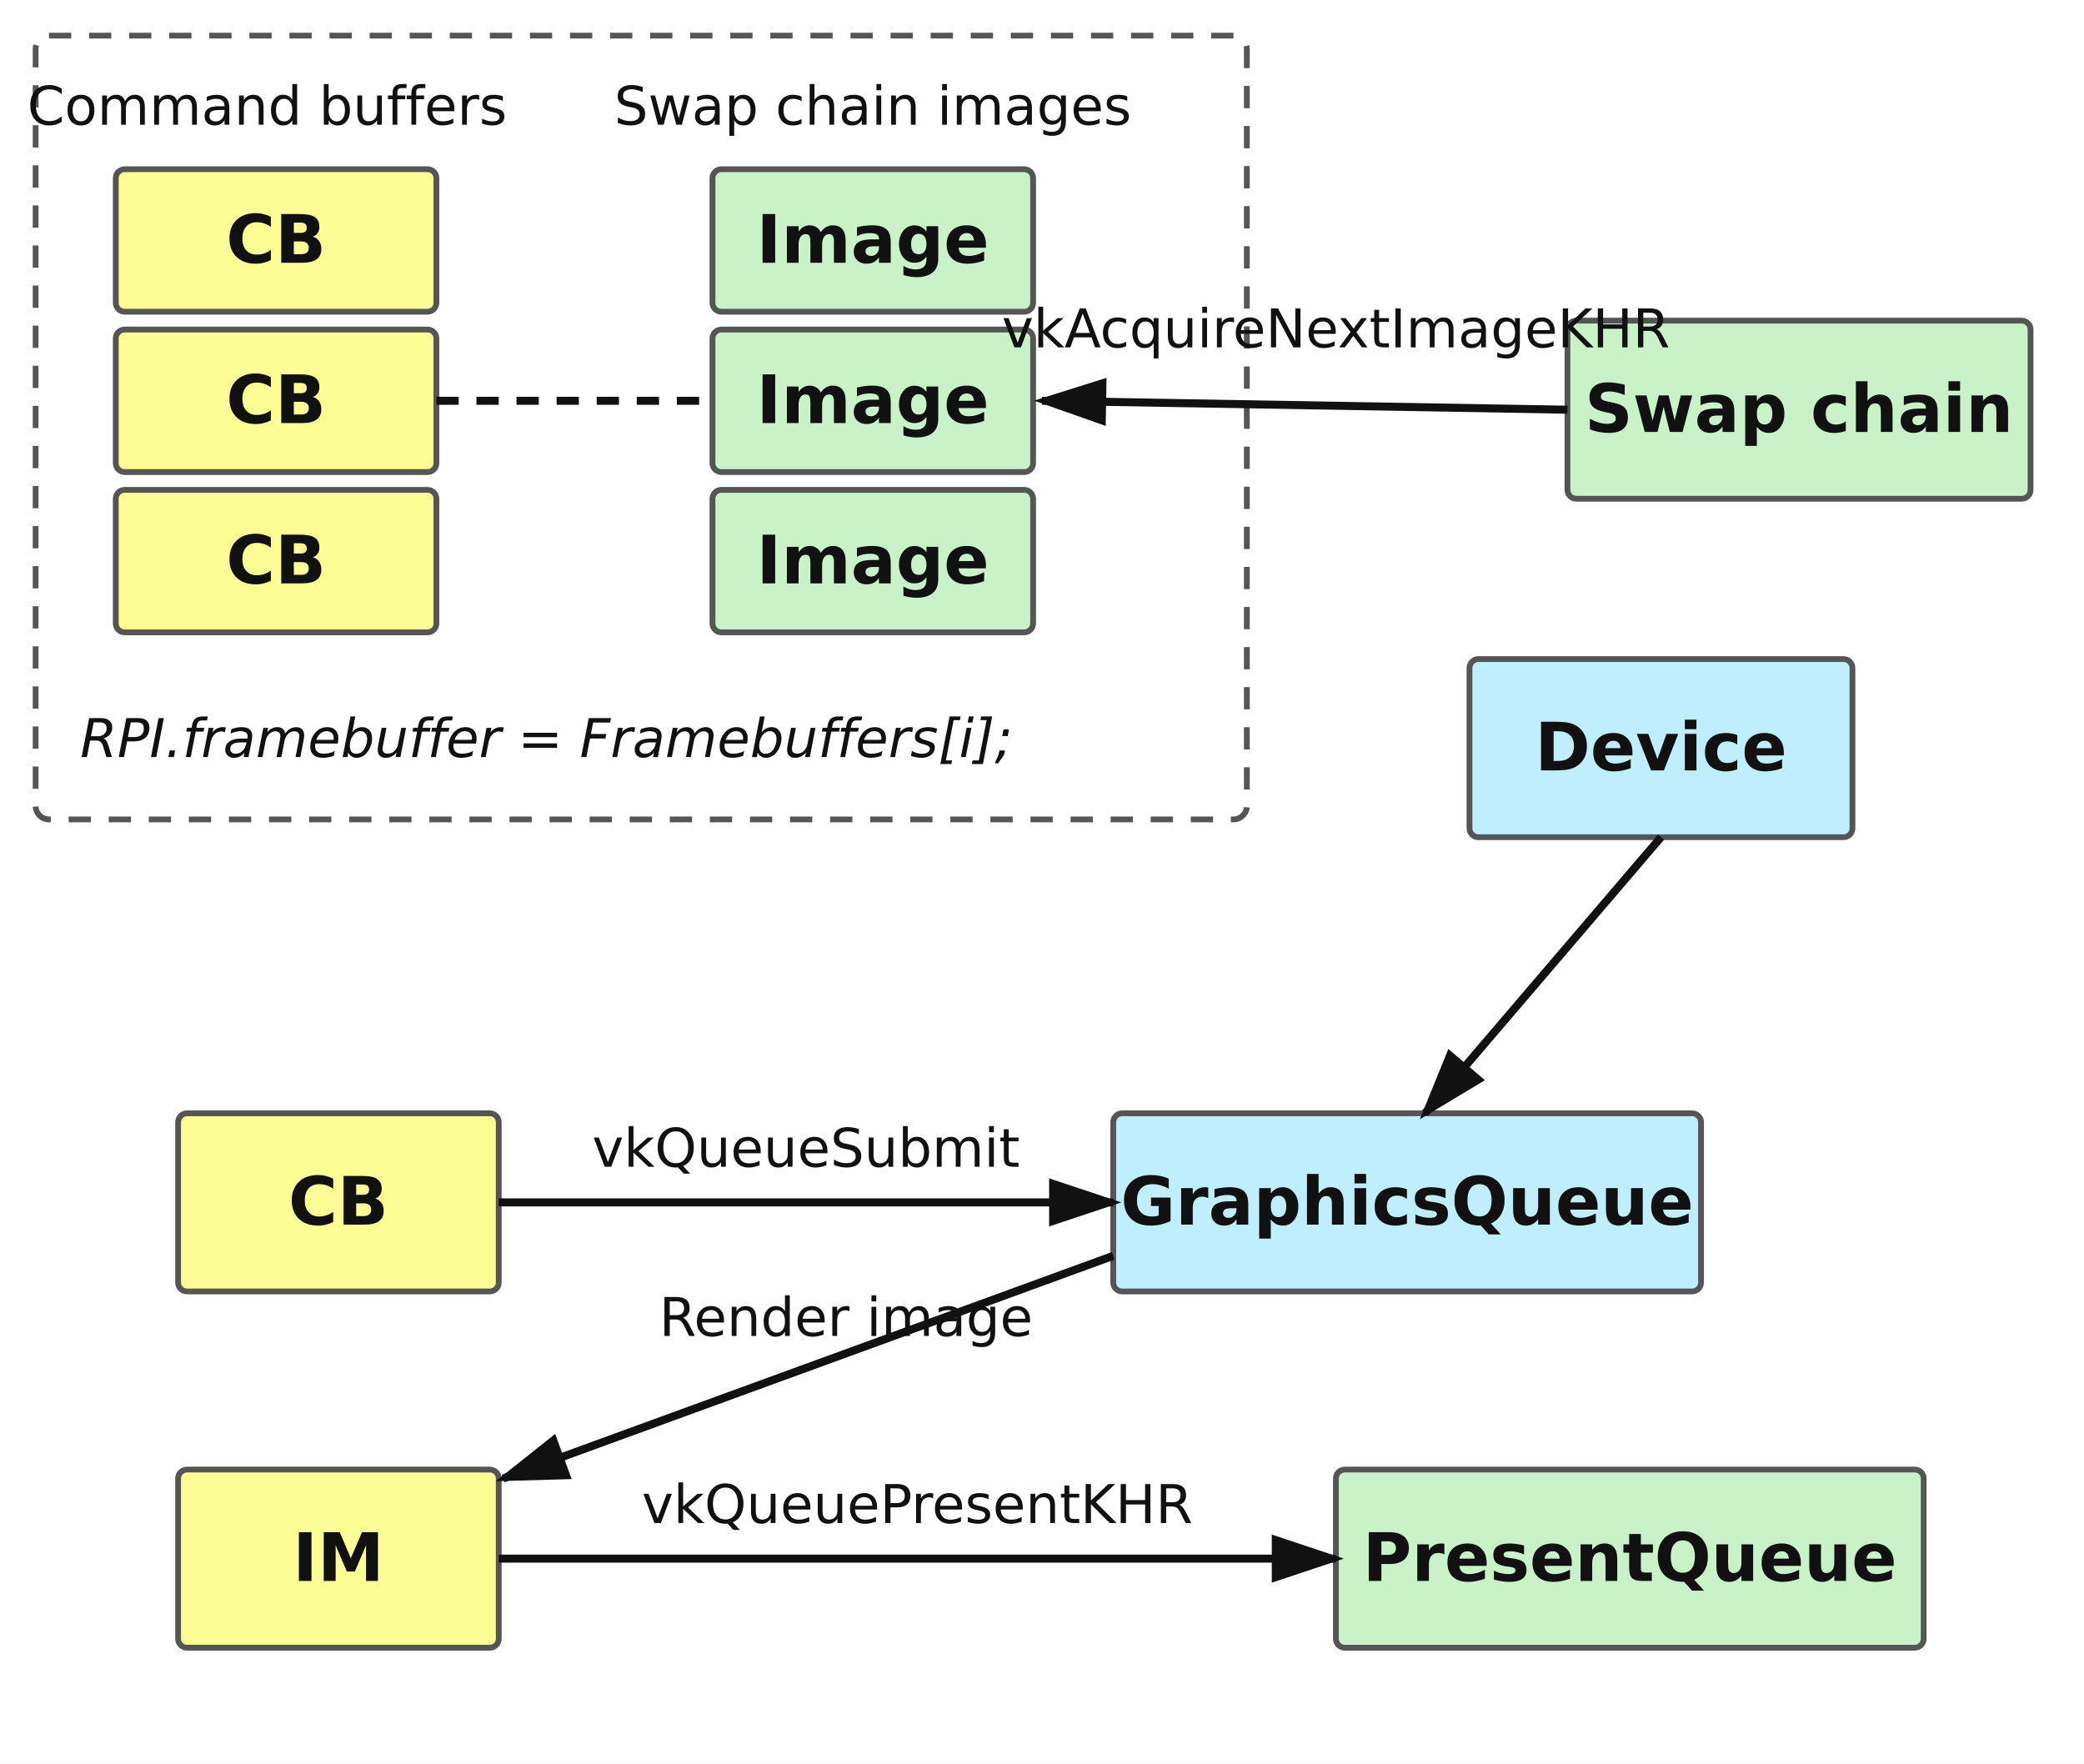
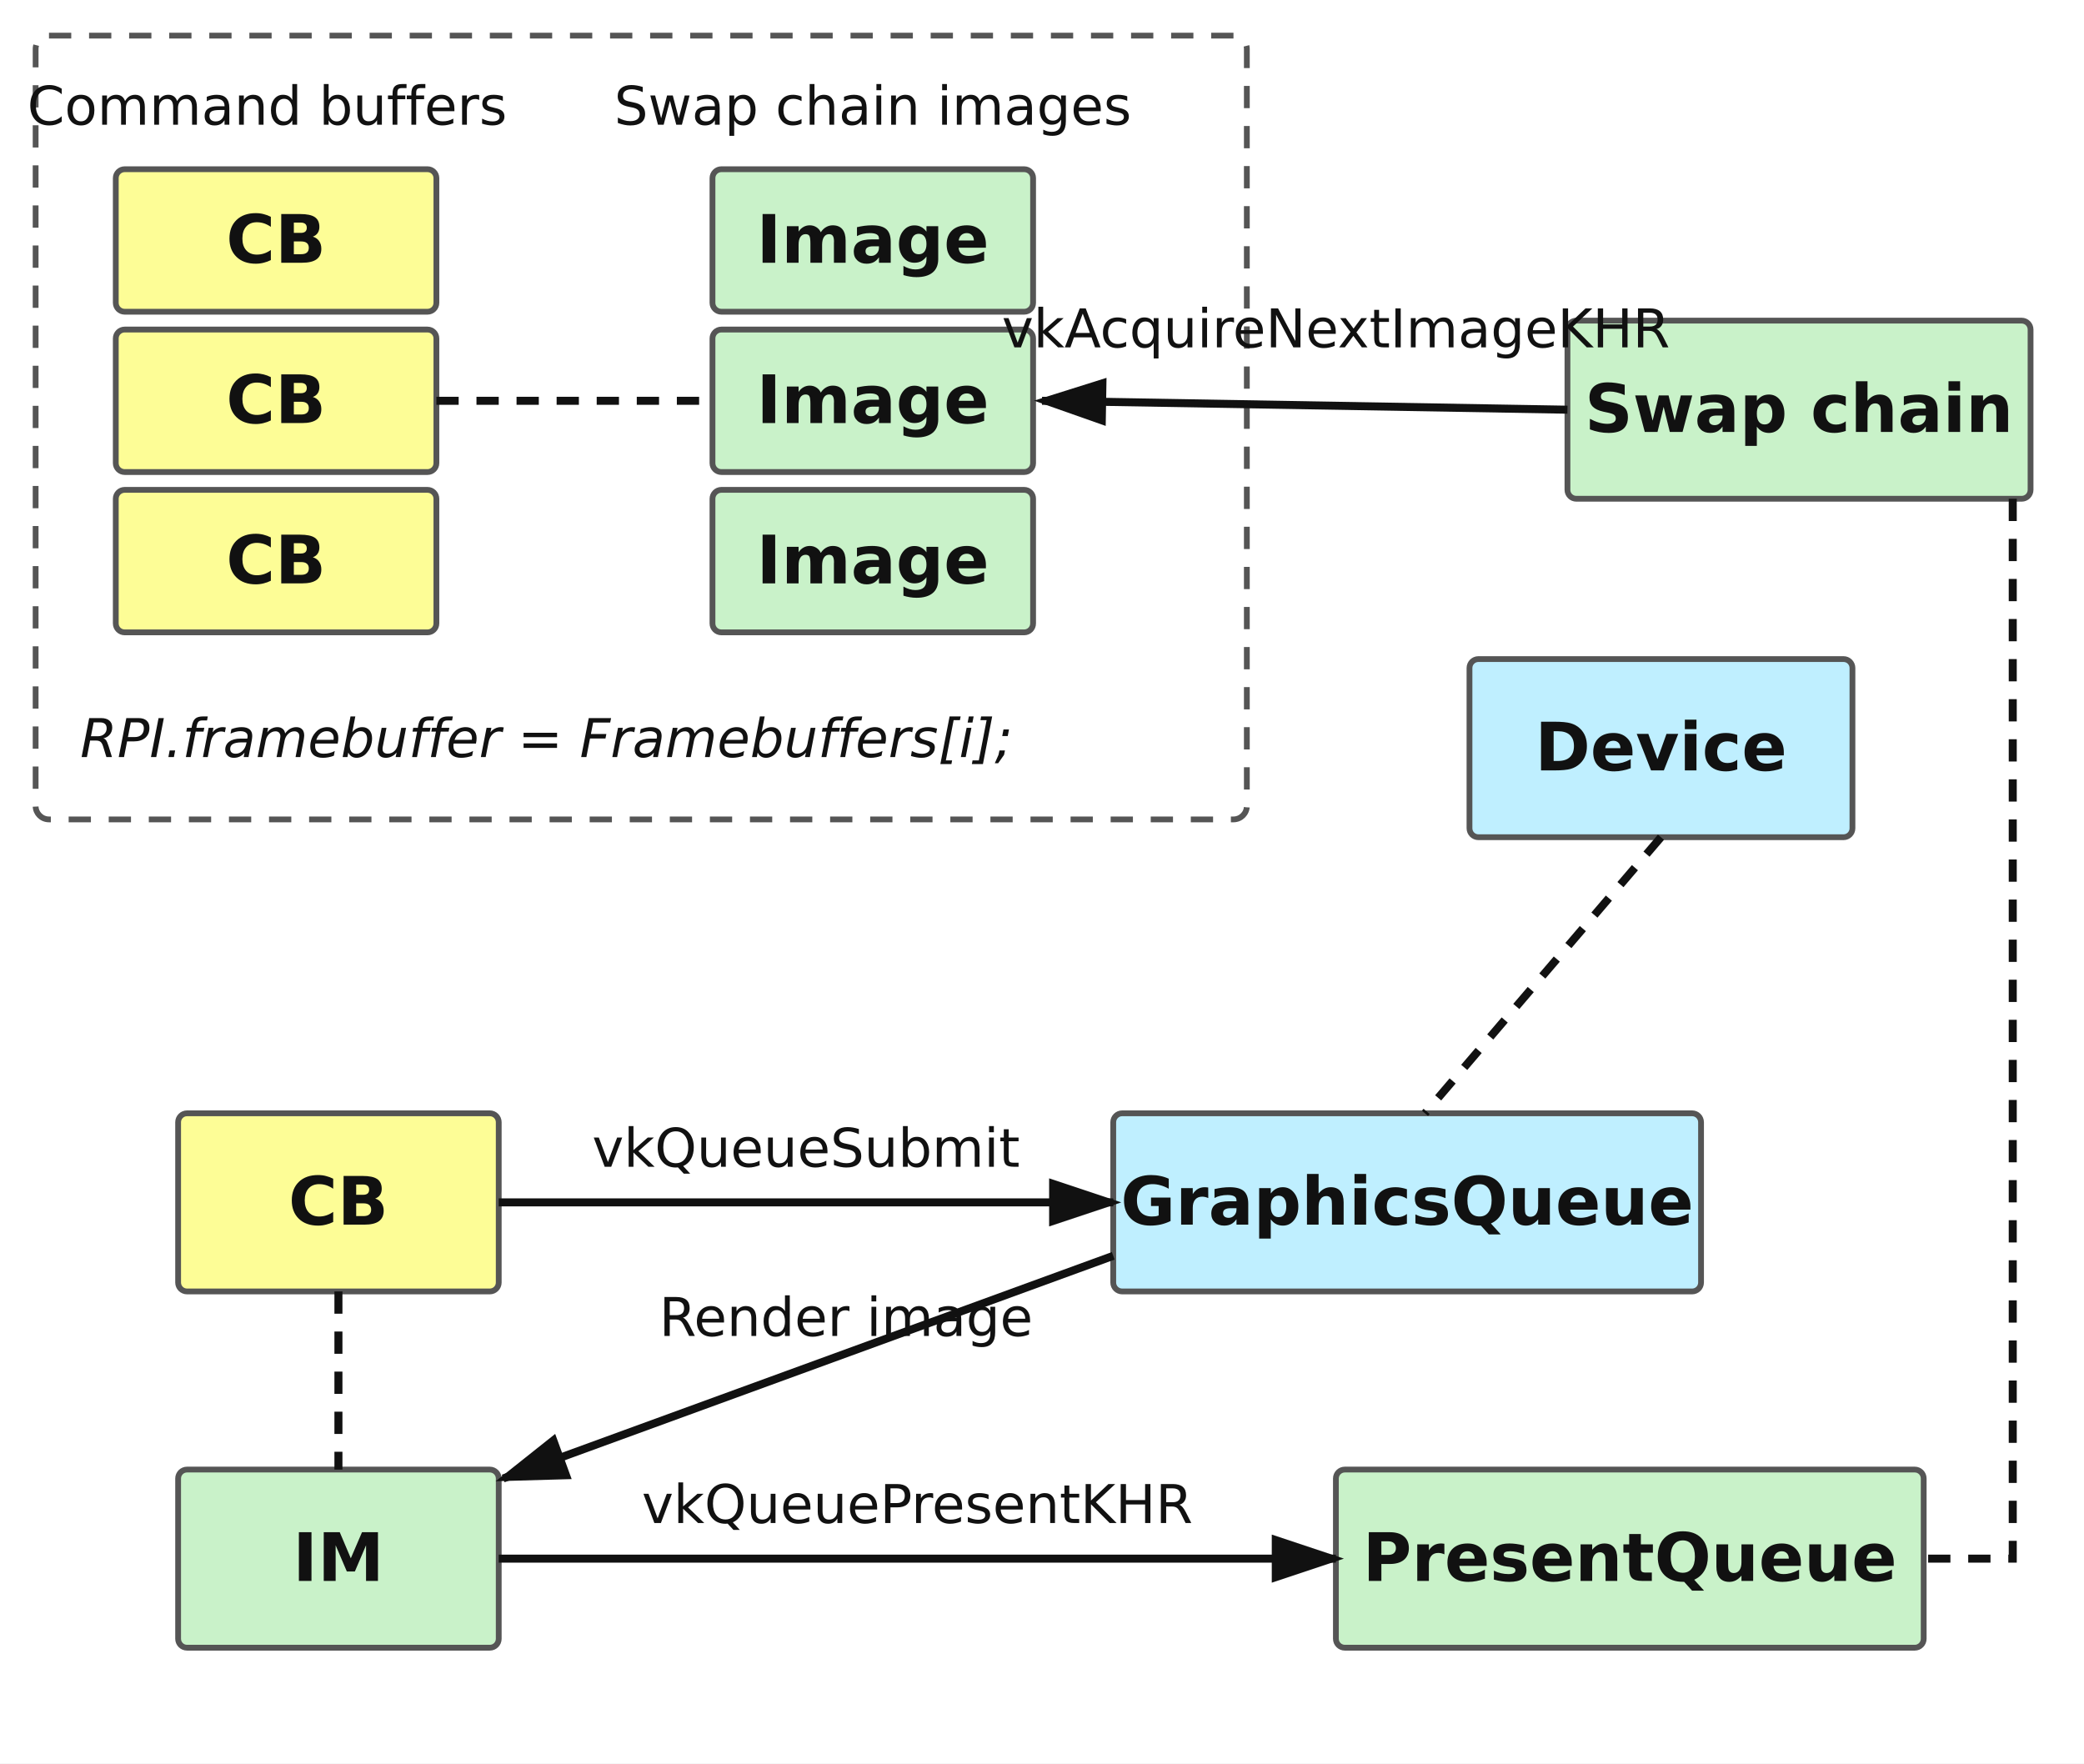
<svg xmlns="http://www.w3.org/2000/svg" viewBox="0 0 468 396" width="468" height="396" font-family="DejaVu Sans, sans-serif">
  <rect x="0" y="0" width="468" height="396" fill="white" />
  <marker id="ar" markerWidth="10" markerHeight="10" refX="8" refY="3" orient="auto">
    <path d="M0,0 L9,3 L0,6 Z" fill="#111111" />
  </marker>
  <rect x="8" y="8" width="272" height="176" rx="3" fill="none" stroke="#555555" stroke-width="1.3" stroke-dasharray="5,4" />
  <text x="60" y="28" font-size="12" fill="#111111" text-anchor="middle">Command buffers</text>
  <text x="196" y="28" font-size="12" fill="#111111" text-anchor="middle">Swap chain images</text>
  <rect x="26" y="38" width="72" height="32" rx="2" fill="#fdfd96" stroke="#555555" stroke-width="1.3" />
  <text x="62.0" y="59.0" font-size="15" font-weight="bold" fill="#111111" text-anchor="middle">CB</text>
  <rect x="160" y="38" width="72" height="32" rx="2" fill="#c9f2c9" stroke="#555555" stroke-width="1.3" />
  <text x="196.0" y="59.0" font-size="15" font-weight="bold" fill="#111111" text-anchor="middle">Image</text>
  <rect x="26" y="74" width="72" height="32" rx="2" fill="#fdfd96" stroke="#555555" stroke-width="1.3" />
  <text x="62.0" y="95.0" font-size="15" font-weight="bold" fill="#111111" text-anchor="middle">CB</text>
  <rect x="160" y="74" width="72" height="32" rx="2" fill="#c9f2c9" stroke="#555555" stroke-width="1.3" />
  <text x="196.0" y="95.0" font-size="15" font-weight="bold" fill="#111111" text-anchor="middle">Image</text>
  <rect x="26" y="110" width="72" height="32" rx="2" fill="#fdfd96" stroke="#555555" stroke-width="1.3" />
  <text x="62.0" y="131.0" font-size="15" font-weight="bold" fill="#111111" text-anchor="middle">CB</text>
  <rect x="160" y="110" width="72" height="32" rx="2" fill="#c9f2c9" stroke="#555555" stroke-width="1.3" />
  <text x="196.0" y="131.0" font-size="15" font-weight="bold" fill="#111111" text-anchor="middle">Image</text>
  <line x1="98" y1="90" x2="160" y2="90" stroke="#111111" stroke-width="1.8" stroke-dasharray="5,4" />
  <text x="18" y="170" font-size="12" fill="#111111" text-anchor="start" font-style="italic">RPI.framebuffer = Framebuffers[i];</text>
  <rect x="352" y="72" width="104" height="40" rx="2" fill="#c9f2c9" stroke="#555555" stroke-width="1.3" />
  <text x="404.0" y="97.0" font-size="15" font-weight="bold" fill="#111111" text-anchor="middle">Swap chain</text>
  <line x1="352" y1="92" x2="234" y2="90" stroke="#111111" stroke-width="1.8" marker-end="url(#ar)" />
  <text x="300" y="78" font-size="12" fill="#111111" text-anchor="middle">vkAcquireNextImageKHR</text>
  <rect x="330" y="148" width="86" height="40" rx="2" fill="#bfefff" stroke="#555555" stroke-width="1.3" />
  <text x="373.0" y="173.0" font-size="15" font-weight="bold" fill="#111111" text-anchor="middle">Device</text>
  <rect x="40" y="250" width="72" height="40" rx="2" fill="#fdfd96" stroke="#555555" stroke-width="1.3" />
  <text x="76.0" y="275.0" font-size="15" font-weight="bold" fill="#111111" text-anchor="middle">CB</text>
  <rect x="250" y="250" width="132" height="40" rx="2" fill="#bfefff" stroke="#555555" stroke-width="1.3" />
  <text x="316.0" y="275.0" font-size="15" font-weight="bold" fill="#111111" text-anchor="middle">GraphicsQueue</text>
-   <rect x="40" y="330" width="72" height="40" rx="2" fill="#fdfd96" stroke="#555555" stroke-width="1.3" />
+   <rect x="40" y="330" width="72" height="40" rx="2" fill="#c9f2c9" stroke="#555555" stroke-width="1.3" />
  <text x="76.0" y="355.0" font-size="15" font-weight="bold" fill="#111111" text-anchor="middle">IM</text>
  <rect x="300" y="330" width="132" height="40" rx="2" fill="#c9f2c9" stroke="#555555" stroke-width="1.3" />
  <text x="366.0" y="355.0" font-size="15" font-weight="bold" fill="#111111" text-anchor="middle">PresentQueue</text>
  <line x1="112" y1="270" x2="250" y2="270" stroke="#111111" stroke-width="1.8" marker-end="url(#ar)" />
  <text x="181" y="262" font-size="12" fill="#111111" text-anchor="middle">vkQueueSubmit</text>
-   <line x1="373" y1="188" x2="320" y2="250" stroke="#111111" stroke-width="1.8" marker-end="url(#ar)" />
+   <line x1="373" y1="188" x2="320" y2="250" stroke="#111111" stroke-width="1.8" stroke-dasharray="5,4" />
  <line x1="250" y1="282" x2="113" y2="332" stroke="#111111" stroke-width="1.8" marker-end="url(#ar)" />
  <text x="190" y="300" font-size="12" fill="#111111" text-anchor="middle">Render image</text>
  <line x1="112" y1="350" x2="300" y2="350" stroke="#111111" stroke-width="1.8" marker-end="url(#ar)" />
  <text x="206" y="342" font-size="12" fill="#111111" text-anchor="middle">vkQueuePresentKHR</text>
+   <line x1="76" y1="290" x2="76" y2="330" stroke="#111111" stroke-width="1.8" stroke-dasharray="5,4" />
+   <polyline points="452,112 452,350 432,350" fill="none" stroke="#111111" stroke-width="1.8" stroke-dasharray="5,4" />
</svg>
